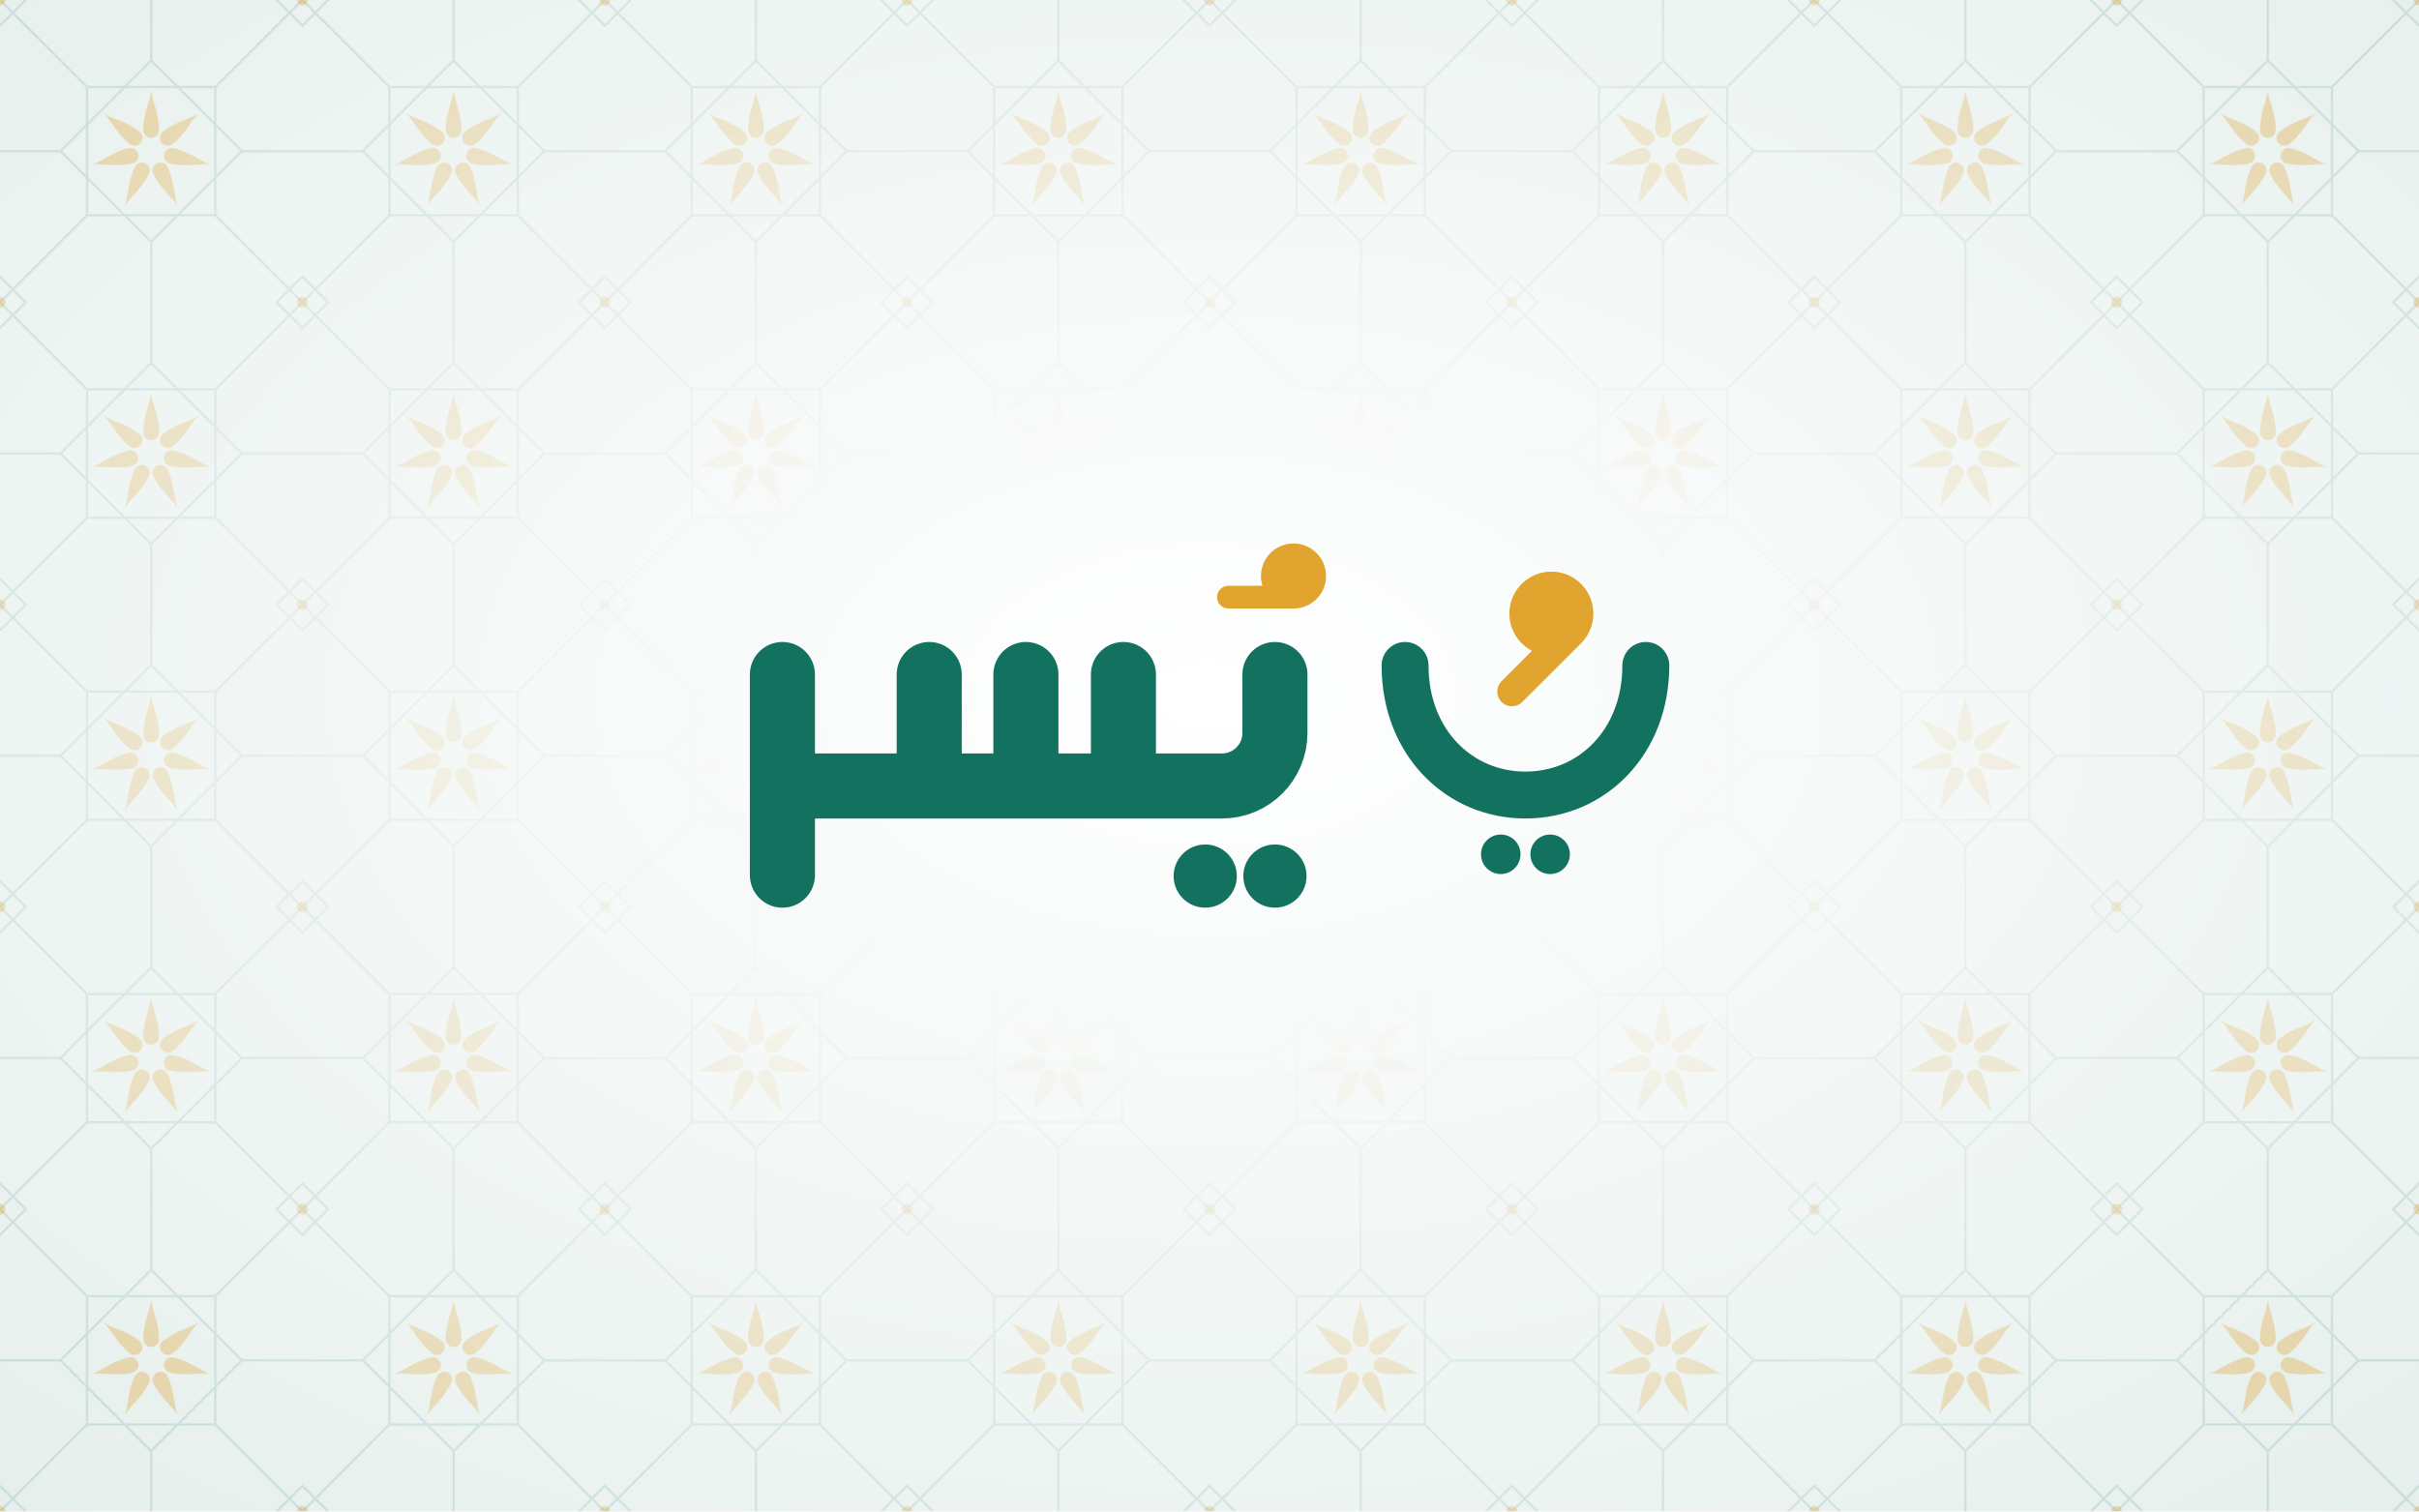
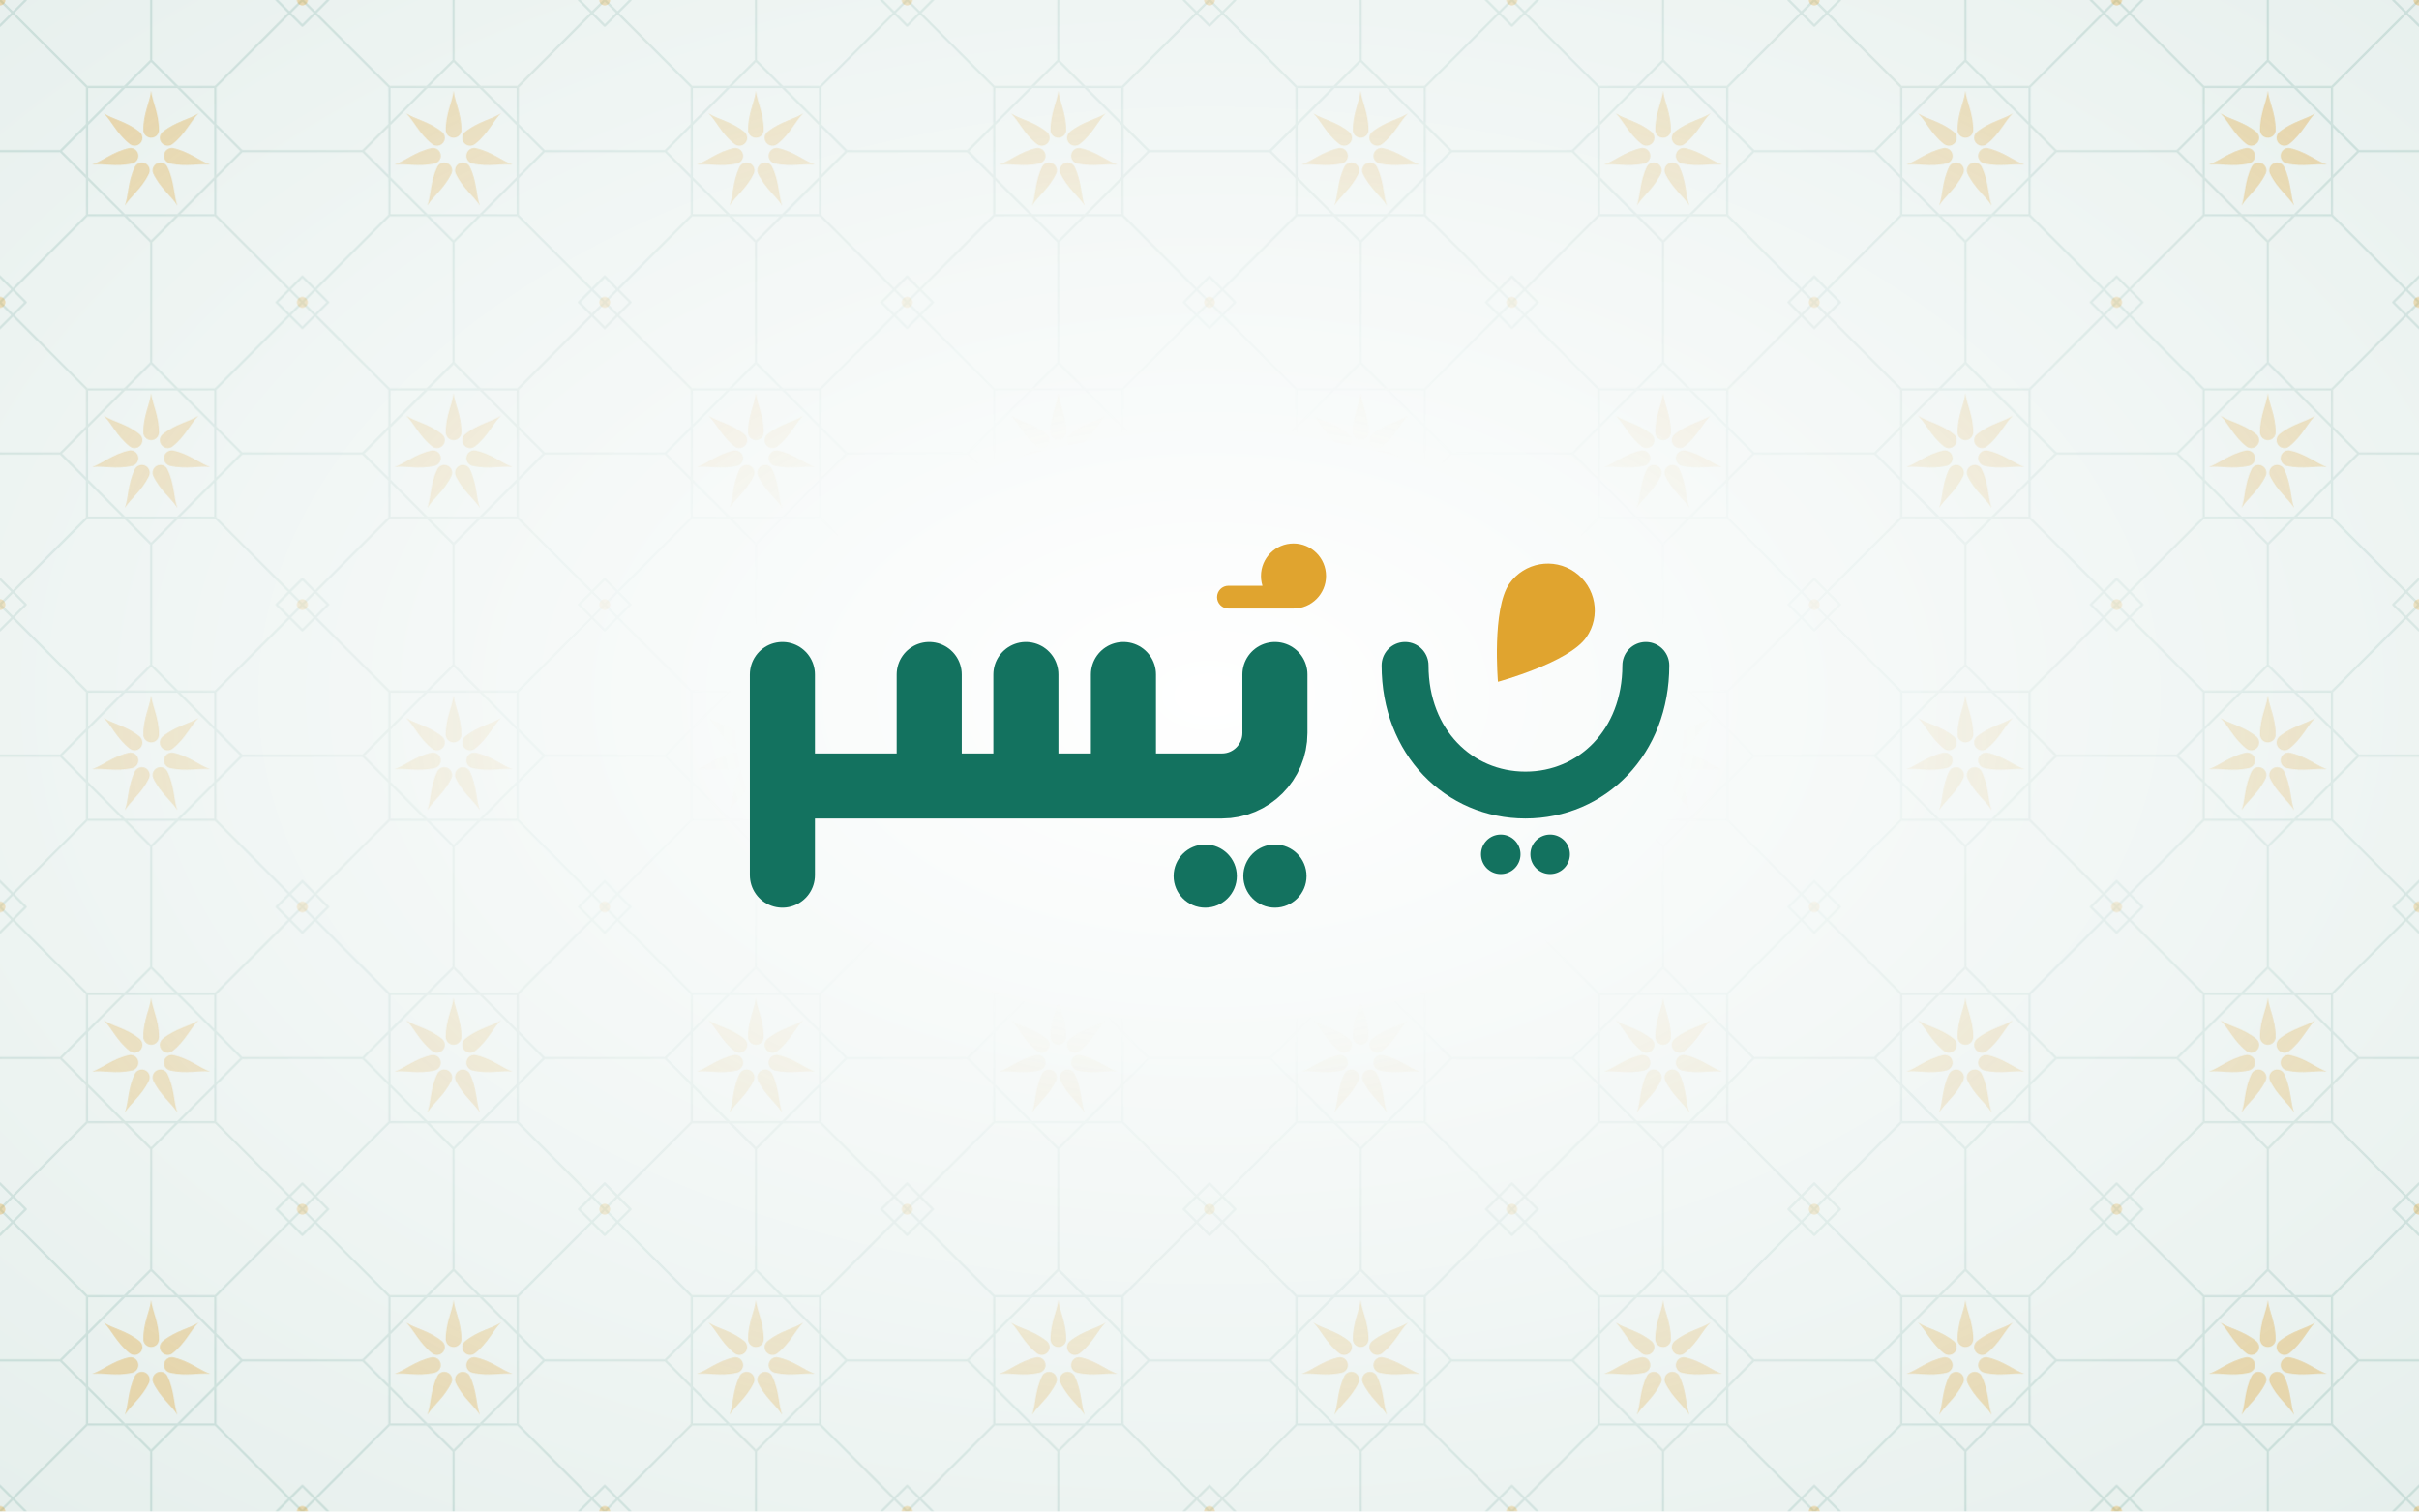
<svg xmlns="http://www.w3.org/2000/svg" width="1920" height="1200" viewBox="0 0 1920 1200" role="img" aria-label="يُسر — Yusr">
  <defs>
    <radialGradient id="yusr-bg-light-ground" cx="0.5" cy="0.46" r="0.78">
      <stop offset="0" stop-color="#FFFFFF" />
      <stop offset="1" stop-color="#E4EEEB" />
    </radialGradient>
    <radialGradient id="yusr-bg-light-fade" cx="0.5" cy="0.48" r="0.64">
      <stop offset="0.3" stop-color="#000" />
      <stop offset="0.95" stop-color="#FFF" />
    </radialGradient>
    <mask id="yusr-bg-light-mask" maskUnits="userSpaceOnUse" x="0" y="0" width="1920" height="1200">
      <rect width="1920" height="1200" fill="url(#yusr-bg-light-fade)" />
    </mask>
    <pattern id="yusr-bg-light-tile" width="240" height="240" patternUnits="userSpaceOnUse">
      <path d="M170.91 170.91L69.09 170.91L69.09 69.09L170.91 69.09ZM192 120L120 192L48 120L120 48ZM192 120L240 120M120 192L120 240M48 120L0 120M120 48L120 0M170.91 170.91L240 240M69.09 170.91L0 240M69.09 69.09L0 0M170.91 69.09L240 0M0 -20.4L20.4 0L0 20.4L-20.4 0ZM240 -20.4L260.4 0L240 20.4L219.6 0ZM0 219.6L20.4 240L0 260.4L-20.4 240ZM240 219.6L260.4 240L240 260.4L219.6 240Z" fill="none" stroke="#13725F" stroke-opacity="0.13" stroke-width="1.83" stroke-linecap="round" stroke-linejoin="round" />
      <path d="M120 72C119.06 80.74 113.76 89.97 113.76 103.2A6.24 6.24 0 0 0 126.24 103.2C126.24 89.97 120.94 80.74 120 72ZM157.53 90.07C150.11 94.79 139.59 96.4 129.24 104.65A6.24 6.24 0 0 0 137.03 114.4C147.37 106.16 151.28 96.25 157.53 90.07ZM166.8 130.68C158.49 127.82 150.66 120.6 137.77 117.65A6.24 6.24 0 0 0 134.99 129.82C147.89 132.77 158.07 129.65 166.8 130.68ZM140.83 163.25C137.88 154.97 138.65 144.35 132.91 132.43A6.24 6.24 0 0 0 121.67 137.84C127.41 149.76 136.19 155.78 140.83 163.25ZM99.17 163.25C103.81 155.78 112.59 149.76 118.33 137.84A6.24 6.24 0 0 0 107.09 132.43C101.35 144.35 102.12 154.97 99.17 163.25ZM73.2 130.68C81.93 129.65 92.11 132.77 105.01 129.82A6.24 6.24 0 0 0 102.23 117.65C89.34 120.6 81.51 127.82 73.2 130.68ZM82.47 90.07C88.72 96.25 92.63 106.16 102.97 114.4A6.24 6.24 0 0 0 110.76 104.65C100.41 96.4 89.89 94.79 82.47 90.07ZM4.32 0A4.32 4.32 0 1 0 -4.32 0A4.32 4.32 0 1 0 4.32 0ZM244.32 0A4.32 4.32 0 1 0 235.68 0A4.32 4.32 0 1 0 244.32 0ZM4.32 240A4.32 4.32 0 1 0 -4.32 240A4.32 4.32 0 1 0 4.32 240ZM244.32 240A4.32 4.32 0 1 0 235.68 240A4.32 4.32 0 1 0 244.32 240Z" fill="#E0A42F" fill-opacity="0.34" />
    </pattern>
  </defs>
  <rect width="1920" height="1200" fill="url(#yusr-bg-light-ground)" />
  <rect width="1920" height="1200" fill="url(#yusr-bg-light-tile)" mask="url(#yusr-bg-light-mask)" />
  <g transform="translate(659.13 410.69) scale(4.9)">
    <path d="M72 25.47L72 34.95A8.58 8.58 0 0 1 63.42 43.53L-7.78 43.53M47.46 25.47L47.46 43.53M31.66 25.47L31.66 43.53M16 25.47L16 43.53M-7.78 25.47L-7.78 57.98" fill="none" stroke="#13725F" stroke-width="10.54" stroke-linecap="round" stroke-linejoin="round" />
    <circle cx="60.71" cy="58.13" r="5.12" fill="#13725F" />
    <circle cx="72" cy="58.13" r="5.12" fill="#13725F" />
    <path d="M80.28 9.51A5.27 5.27 0 1 1 69.74 9.51A5.27 5.27 0 1 1 80.28 9.51ZM75.01 11.09L75.01 14.78L64.47 14.78A1.84 1.84 0 0 1 64.47 11.09Z" transform="translate(0 0)" fill="#E0A42F" />
    <g transform="translate(80.58 0)">
      <path d="M12.5 24c0 12.4 8.7 21 19.5 21s19.5-8.6 19.5-21" fill="none" stroke="#13725F" stroke-width="7.6" stroke-linecap="round" />
      <circle cx="28" cy="54.6" r="3.2" fill="#13725F" />
      <circle cx="36" cy="54.6" r="3.2" fill="#13725F" />
-       <path d="M41.01 10.79A6.8 6.8 0 1 1 31.39 20.41A6.8 6.8 0 1 1 41.01 10.79ZM37.64 17.04L41.01 20.41L31.39 30.02A2.38 2.38 0 0 1 28.03 26.66Z" fill="#E0A42F" transform="translate(0 0)" />
+       <path d="M32 8.5c0 0-7.6 9.1-7.6 14.1a7.6 7.6 0 0 0 15.2 0c0-5-7.6-14.1-7.6-14.1Z" fill="#E0A42F" transform="translate(3 -5.5) rotate(-145 32 21.5)" />
    </g>
  </g>
</svg>
